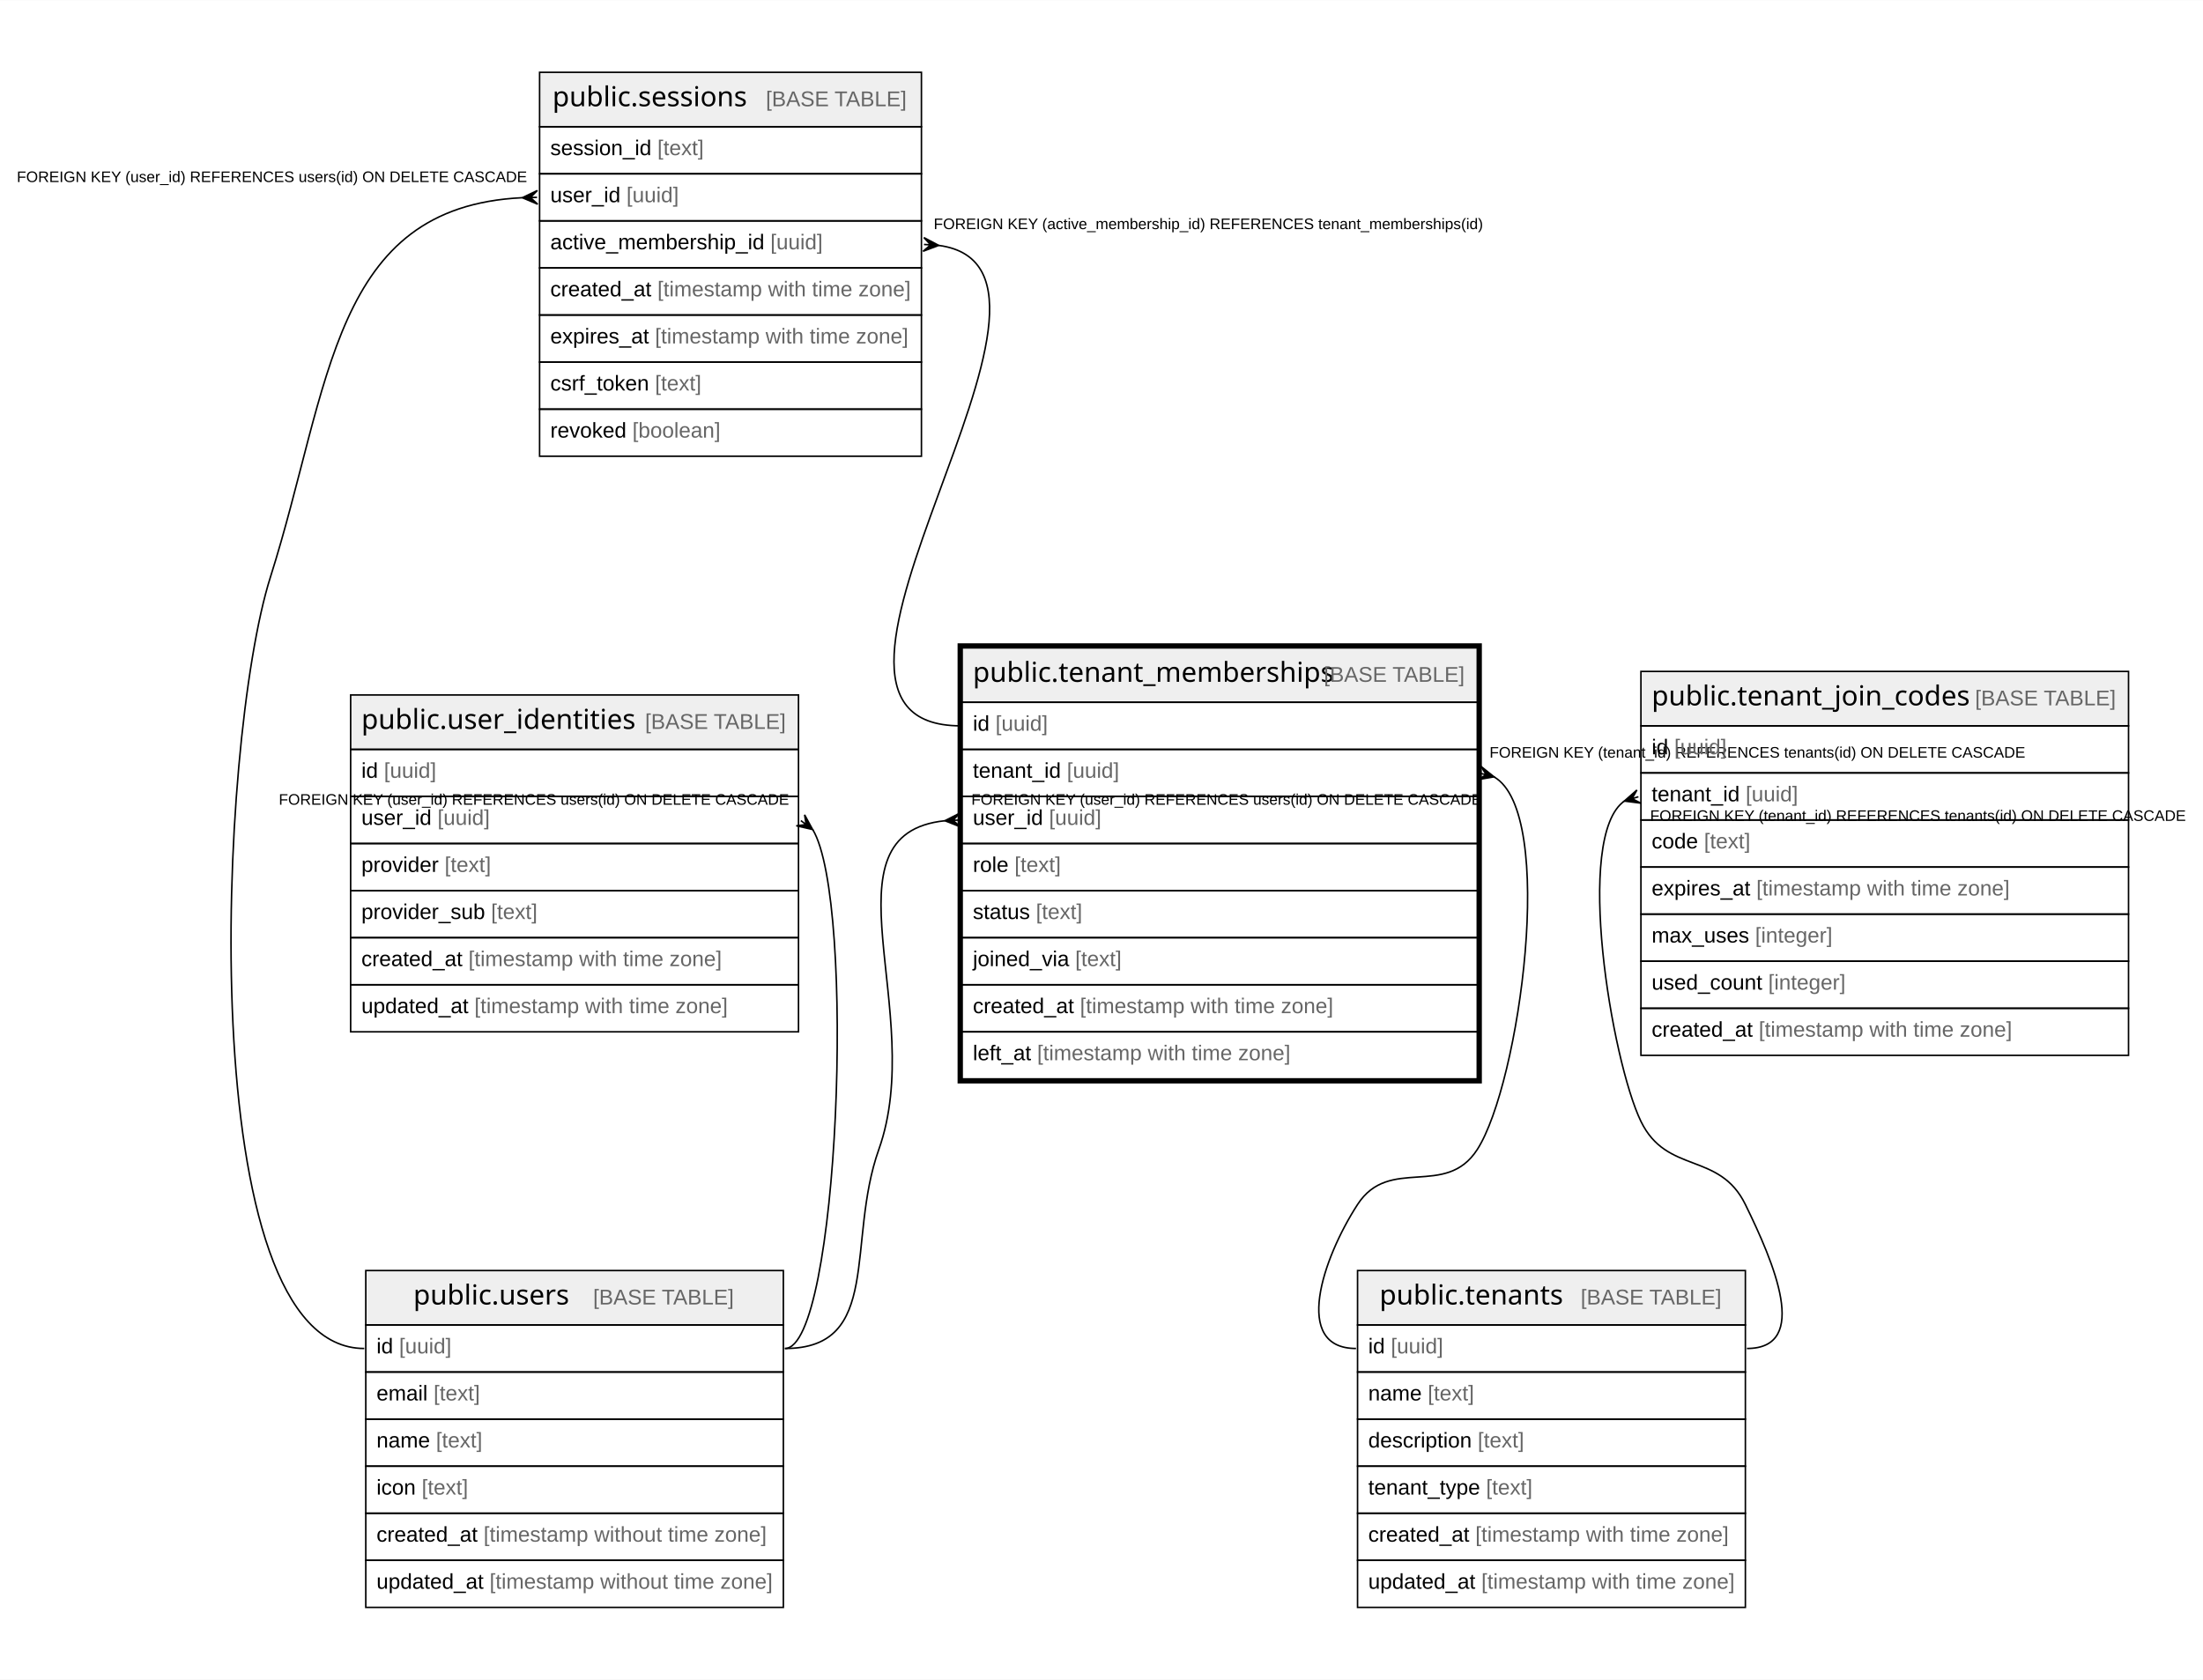
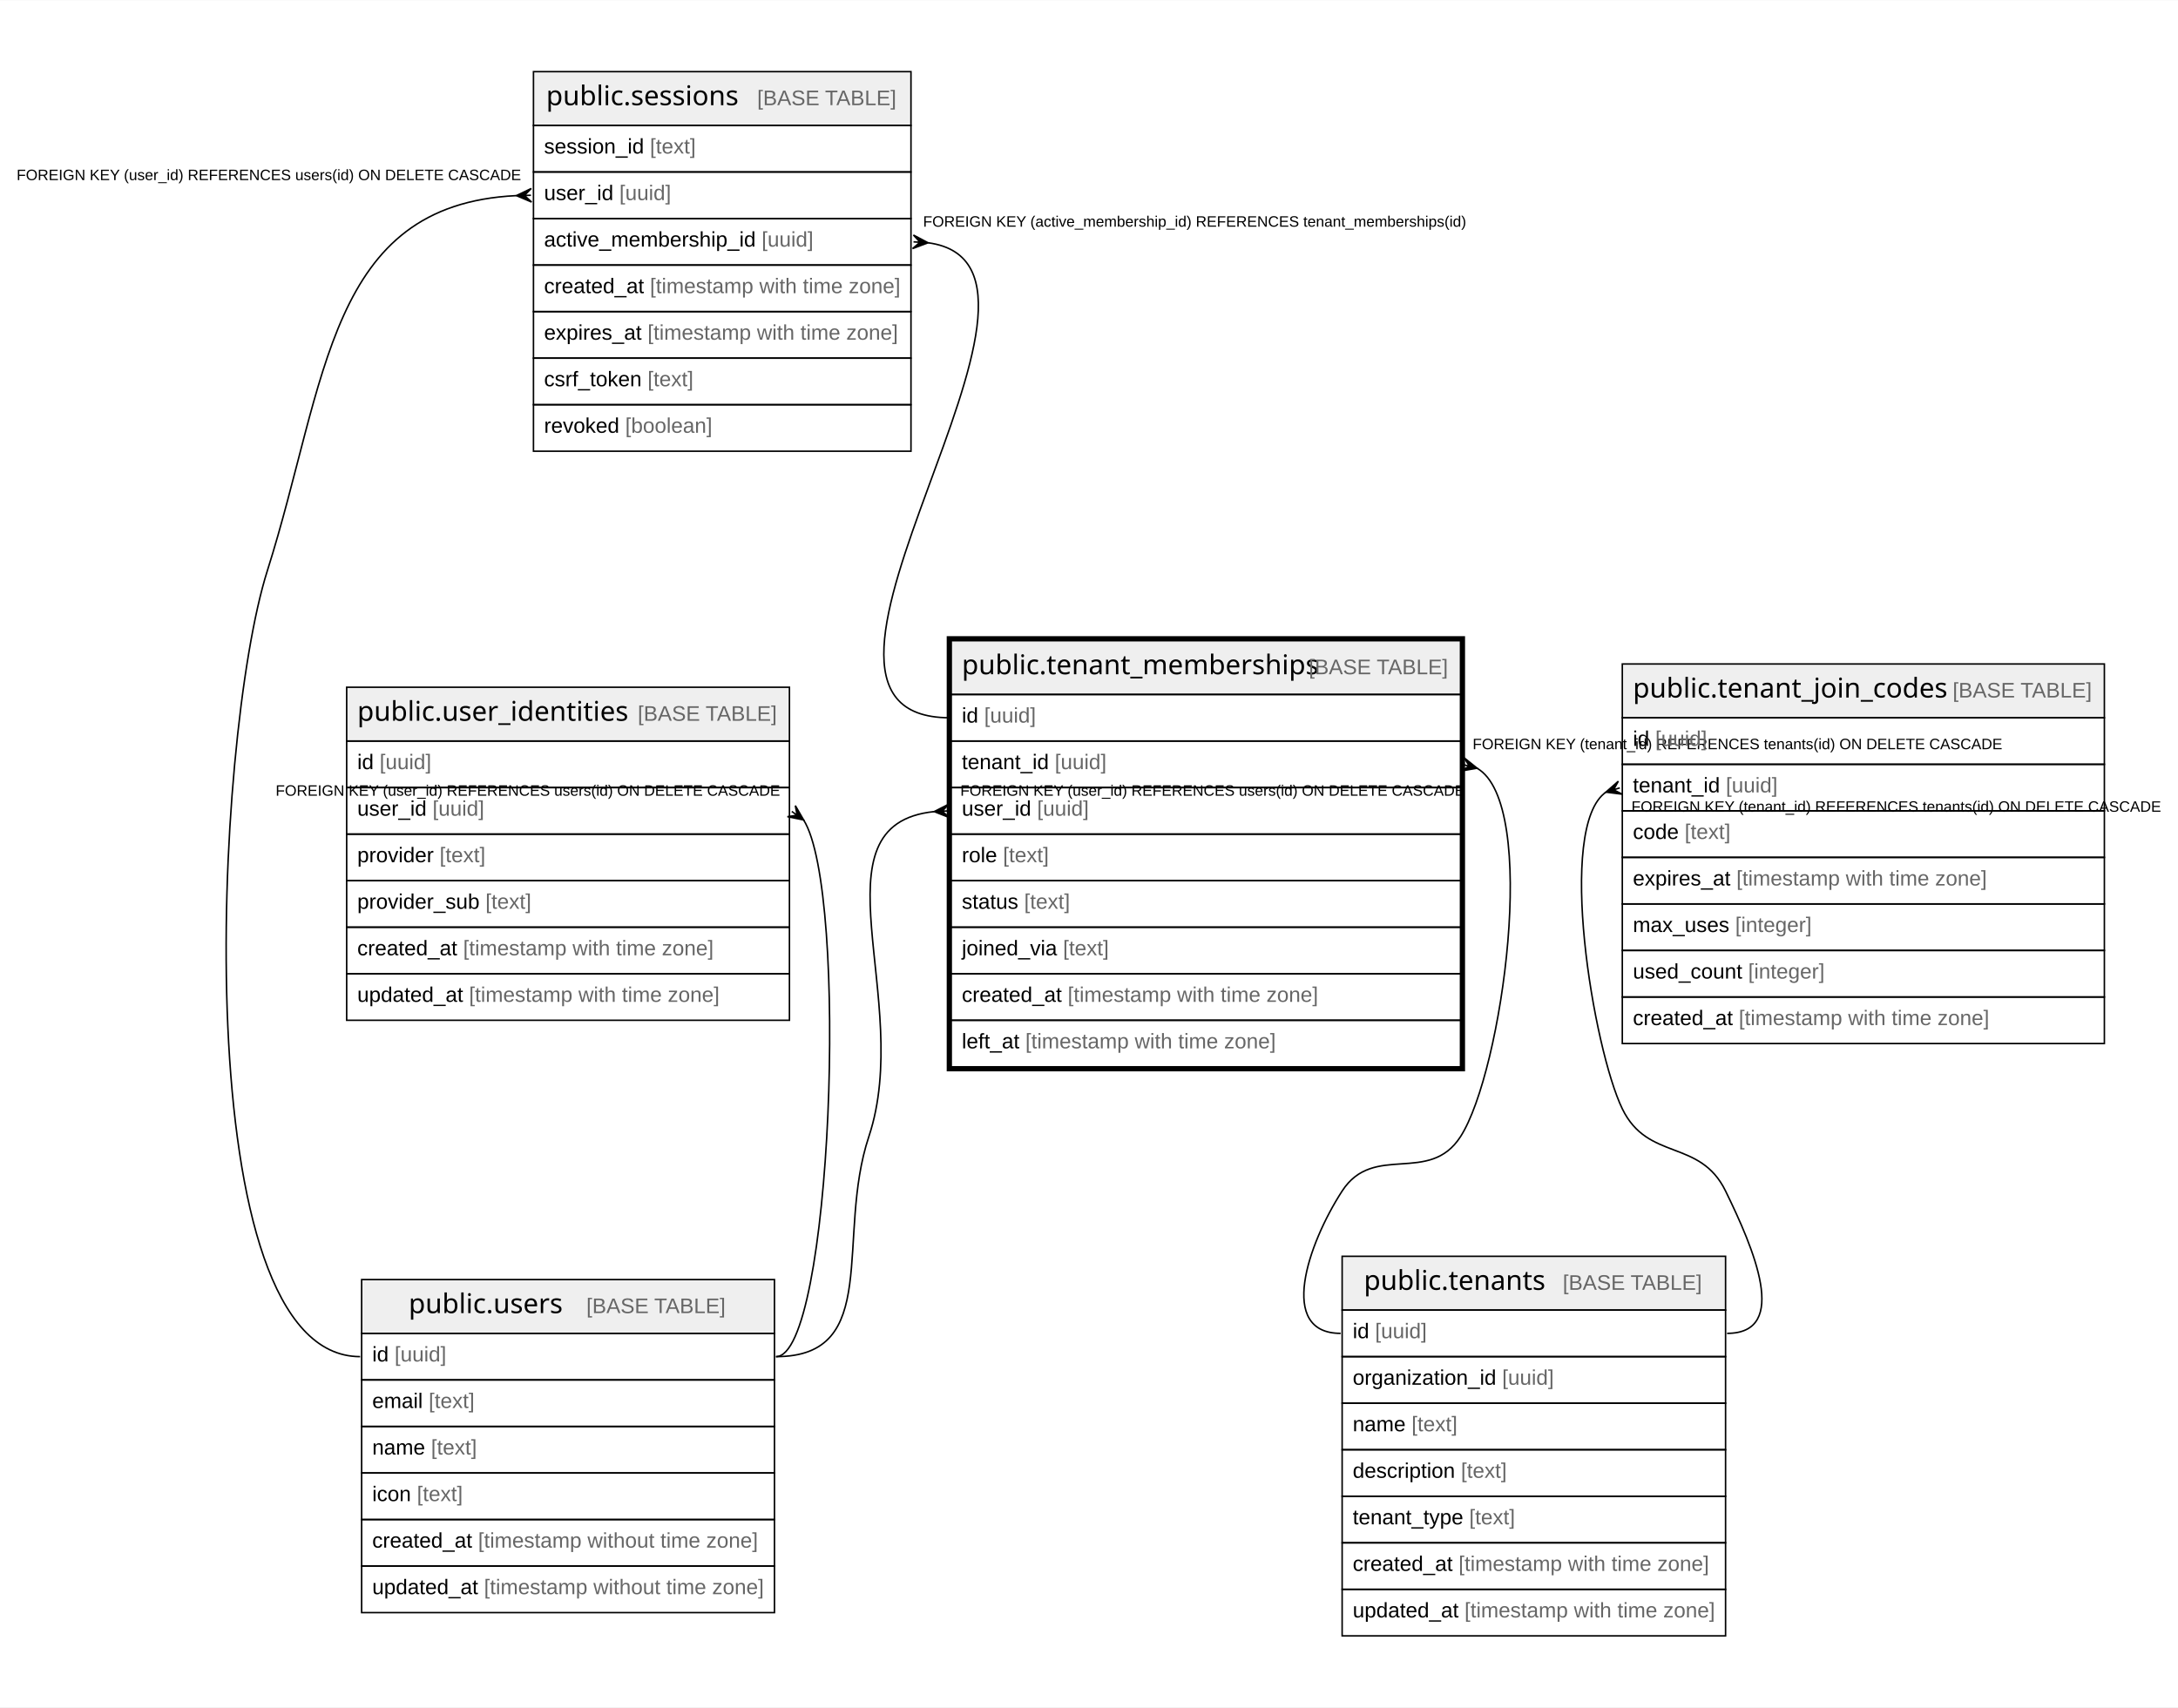
- <svg xmlns="http://www.w3.org/2000/svg" width="1441pt" height="1099pt" viewBox="0.00 0.00 1441.03 1098.80">
-   <g id="graph0" class="graph" transform="scale(1 1) rotate(0) translate(4 1094.8)">
-     <polygon fill="white" stroke="none" points="-4,4 -4,-1094.8 1437.03,-1094.8 1437.03,4 -4,4" />
+ <svg xmlns="http://www.w3.org/2000/svg" width="1441pt" height="1130pt" viewBox="0.00 0.00 1441.03 1129.60">
+   <g id="graph0" class="graph" transform="scale(1 1) rotate(0) translate(4 1125.6)">
+     <polygon fill="white" stroke="none" points="-4,4 -4,-1125.6 1437.03,-1125.6 1437.03,4 -4,4" />
    <g id="node1" class="node">
-       <polygon fill="#efefef" stroke="none" points="625.37,-635.4 625.37,-671 962.32,-671 962.32,-635.4 625.37,-635.4" />
-       <polygon fill="none" stroke="black" points="625.37,-635.4 625.37,-671 962.32,-671 962.32,-635.4 625.37,-635.4" />
-       <text text-anchor="start" x="632.37" y="-648.8" font-family="Arial Bold" font-size="18.00">public.tenant_memberships</text>
-       <text text-anchor="start" x="830.83" y="-648.8" font-family="Arial" font-size="14.00">    </text>
-       <text text-anchor="start" x="861.95" y="-648.8" font-family="Arial" font-size="14.00" fill="#666666">[BASE TABLE]</text>
+       <polygon fill="#efefef" stroke="none" points="625.37,-666.2 625.37,-701.8 962.32,-701.8 962.32,-666.2 625.37,-666.2" />
+       <polygon fill="none" stroke="black" points="625.37,-666.2 625.37,-701.8 962.32,-701.8 962.32,-666.2 625.37,-666.2" />
+       <text text-anchor="start" x="632.37" y="-679.6" font-family="Arial Bold" font-size="18.00">public.tenant_memberships</text>
+       <text text-anchor="start" x="830.83" y="-679.6" font-family="Arial" font-size="14.00">    </text>
+       <text text-anchor="start" x="861.95" y="-679.6" font-family="Arial" font-size="14.00" fill="#666666">[BASE TABLE]</text>
+       <polygon fill="none" stroke="black" points="625.37,-635.4 625.37,-666.2 962.32,-666.2 962.32,-635.4 625.37,-635.4" />
+       <text text-anchor="start" x="632.37" y="-647.6" font-family="Arial" font-size="14.00">id </text>
+       <text text-anchor="start" x="647.16" y="-647.6" font-family="Arial" font-size="14.00" fill="#666666">[uuid]</text>
      <polygon fill="none" stroke="black" points="625.37,-604.6 625.37,-635.4 962.32,-635.4 962.32,-604.6 625.37,-604.6" />
-       <text text-anchor="start" x="632.37" y="-616.8" font-family="Arial" font-size="14.00">id </text>
-       <text text-anchor="start" x="647.16" y="-616.8" font-family="Arial" font-size="14.00" fill="#666666">[uuid]</text>
+       <text text-anchor="start" x="632.37" y="-616.8" font-family="Arial" font-size="14.00">tenant_id </text>
+       <text text-anchor="start" x="693.87" y="-616.8" font-family="Arial" font-size="14.00" fill="#666666">[uuid]</text>
      <polygon fill="none" stroke="black" points="625.37,-573.8 625.37,-604.6 962.32,-604.6 962.32,-573.8 625.37,-573.8" />
-       <text text-anchor="start" x="632.37" y="-586" font-family="Arial" font-size="14.00">tenant_id </text>
-       <text text-anchor="start" x="693.87" y="-586" font-family="Arial" font-size="14.00" fill="#666666">[uuid]</text>
+       <text text-anchor="start" x="632.37" y="-586" font-family="Arial" font-size="14.00">user_id </text>
+       <text text-anchor="start" x="682.18" y="-586" font-family="Arial" font-size="14.00" fill="#666666">[uuid]</text>
      <polygon fill="none" stroke="black" points="625.37,-543 625.37,-573.8 962.32,-573.8 962.32,-543 625.37,-543" />
-       <text text-anchor="start" x="632.37" y="-555.2" font-family="Arial" font-size="14.00">user_id </text>
-       <text text-anchor="start" x="682.18" y="-555.2" font-family="Arial" font-size="14.00" fill="#666666">[uuid]</text>
+       <text text-anchor="start" x="632.37" y="-555.2" font-family="Arial" font-size="14.00">role </text>
+       <text text-anchor="start" x="659.61" y="-555.2" font-family="Arial" font-size="14.00" fill="#666666">[text]</text>
      <polygon fill="none" stroke="black" points="625.37,-512.2 625.37,-543 962.32,-543 962.32,-512.2 625.37,-512.2" />
-       <text text-anchor="start" x="632.37" y="-524.4" font-family="Arial" font-size="14.00">role </text>
-       <text text-anchor="start" x="659.61" y="-524.4" font-family="Arial" font-size="14.00" fill="#666666">[text]</text>
+       <text text-anchor="start" x="632.37" y="-524.4" font-family="Arial" font-size="14.00">status </text>
+       <text text-anchor="start" x="673.61" y="-524.4" font-family="Arial" font-size="14.00" fill="#666666">[text]</text>
      <polygon fill="none" stroke="black" points="625.37,-481.4 625.37,-512.2 962.32,-512.2 962.32,-481.4 625.37,-481.4" />
-       <text text-anchor="start" x="632.37" y="-493.6" font-family="Arial" font-size="14.00">status </text>
-       <text text-anchor="start" x="673.61" y="-493.6" font-family="Arial" font-size="14.00" fill="#666666">[text]</text>
+       <text text-anchor="start" x="632.37" y="-493.6" font-family="Arial" font-size="14.00">joined_via </text>
+       <text text-anchor="start" x="699.31" y="-493.6" font-family="Arial" font-size="14.00" fill="#666666">[text]</text>
      <polygon fill="none" stroke="black" points="625.37,-450.6 625.37,-481.4 962.32,-481.4 962.32,-450.6 625.37,-450.6" />
-       <text text-anchor="start" x="632.37" y="-462.8" font-family="Arial" font-size="14.00">joined_via </text>
-       <text text-anchor="start" x="699.31" y="-462.8" font-family="Arial" font-size="14.00" fill="#666666">[text]</text>
+       <text text-anchor="start" x="632.37" y="-462.8" font-family="Arial" font-size="14.00">created_at </text>
+       <text text-anchor="start" x="702.42" y="-462.8" font-family="Arial" font-size="14.00" fill="#666666">[timestamp with time zone]</text>
      <polygon fill="none" stroke="black" points="625.37,-419.8 625.37,-450.6 962.32,-450.6 962.32,-419.8 625.37,-419.8" />
-       <text text-anchor="start" x="632.37" y="-432" font-family="Arial" font-size="14.00">created_at </text>
-       <text text-anchor="start" x="702.42" y="-432" font-family="Arial" font-size="14.00" fill="#666666">[timestamp with time zone]</text>
-       <polygon fill="none" stroke="black" points="625.37,-389 625.37,-419.8 962.32,-419.8 962.32,-389 625.37,-389" />
-       <text text-anchor="start" x="632.37" y="-401.2" font-family="Arial" font-size="14.00">left_at </text>
-       <text text-anchor="start" x="674.4" y="-401.2" font-family="Arial" font-size="14.00" fill="#666666">[timestamp with time zone]</text>
-       <polygon fill="none" stroke="black" stroke-width="3" points="623.87,-387.5 623.87,-672.5 963.82,-672.5 963.82,-387.5 623.87,-387.5" />
+       <text text-anchor="start" x="632.37" y="-432" font-family="Arial" font-size="14.00">left_at </text>
+       <text text-anchor="start" x="674.4" y="-432" font-family="Arial" font-size="14.00" fill="#666666">[timestamp with time zone]</text>
+       <polygon fill="none" stroke="black" stroke-width="3" points="623.87,-418.3 623.87,-703.3 963.82,-703.3 963.82,-418.3 623.87,-418.3" />
    </g>
    <g id="node3" class="node">
-       <polygon fill="#efefef" stroke="none" points="235.27,-228 235.27,-263.6 508.42,-263.6 508.42,-228 235.27,-228" />
-       <polygon fill="none" stroke="black" points="235.27,-228 235.27,-263.6 508.42,-263.6 508.42,-228 235.27,-228" />
-       <text text-anchor="start" x="266.36" y="-241.4" font-family="Arial Bold" font-size="18.00">public.users</text>
-       <text text-anchor="start" x="352.84" y="-241.4" font-family="Arial" font-size="14.00">    </text>
-       <text text-anchor="start" x="383.96" y="-241.4" font-family="Arial" font-size="14.00" fill="#666666">[BASE TABLE]</text>
-       <polygon fill="none" stroke="black" points="235.27,-197.2 235.27,-228 508.42,-228 508.42,-197.2 235.27,-197.2" />
-       <text text-anchor="start" x="242.27" y="-209.4" font-family="Arial" font-size="14.00">id </text>
-       <text text-anchor="start" x="257.06" y="-209.4" font-family="Arial" font-size="14.00" fill="#666666">[uuid]</text>
-       <polygon fill="none" stroke="black" points="235.27,-166.4 235.27,-197.2 508.42,-197.2 508.42,-166.4 235.27,-166.4" />
-       <text text-anchor="start" x="242.27" y="-178.6" font-family="Arial" font-size="14.00">email </text>
-       <text text-anchor="start" x="279.62" y="-178.6" font-family="Arial" font-size="14.00" fill="#666666">[text]</text>
-       <polygon fill="none" stroke="black" points="235.27,-135.6 235.27,-166.4 508.42,-166.4 508.42,-135.6 235.27,-135.6" />
-       <text text-anchor="start" x="242.27" y="-147.8" font-family="Arial" font-size="14.00">name </text>
-       <text text-anchor="start" x="281.18" y="-147.8" font-family="Arial" font-size="14.00" fill="#666666">[text]</text>
-       <polygon fill="none" stroke="black" points="235.27,-104.8 235.27,-135.6 508.42,-135.6 508.42,-104.8 235.27,-104.8" />
-       <text text-anchor="start" x="242.27" y="-117" font-family="Arial" font-size="14.00">icon </text>
-       <text text-anchor="start" x="271.85" y="-117" font-family="Arial" font-size="14.00" fill="#666666">[text]</text>
-       <polygon fill="none" stroke="black" points="235.27,-74 235.27,-104.8 508.42,-104.8 508.42,-74 235.27,-74" />
-       <text text-anchor="start" x="242.27" y="-86.2" font-family="Arial" font-size="14.00">created_at </text>
-       <text text-anchor="start" x="312.32" y="-86.2" font-family="Arial" font-size="14.00" fill="#666666">[timestamp without time zone]</text>
-       <polygon fill="none" stroke="black" points="235.27,-43.2 235.27,-74 508.42,-74 508.42,-43.2 235.27,-43.2" />
-       <text text-anchor="start" x="242.27" y="-55.4" font-family="Arial" font-size="14.00">updated_at </text>
-       <text text-anchor="start" x="316.23" y="-55.4" font-family="Arial" font-size="14.00" fill="#666666">[timestamp without time zone]</text>
+       <polygon fill="#efefef" stroke="none" points="235.27,-243.4 235.27,-279 508.42,-279 508.42,-243.4 235.27,-243.4" />
+       <polygon fill="none" stroke="black" points="235.27,-243.4 235.27,-279 508.42,-279 508.42,-243.4 235.27,-243.4" />
+       <text text-anchor="start" x="266.36" y="-256.8" font-family="Arial Bold" font-size="18.00">public.users</text>
+       <text text-anchor="start" x="352.84" y="-256.8" font-family="Arial" font-size="14.00">    </text>
+       <text text-anchor="start" x="383.96" y="-256.8" font-family="Arial" font-size="14.00" fill="#666666">[BASE TABLE]</text>
+       <polygon fill="none" stroke="black" points="235.27,-212.6 235.27,-243.4 508.42,-243.4 508.42,-212.6 235.27,-212.6" />
+       <text text-anchor="start" x="242.27" y="-224.8" font-family="Arial" font-size="14.00">id </text>
+       <text text-anchor="start" x="257.06" y="-224.8" font-family="Arial" font-size="14.00" fill="#666666">[uuid]</text>
+       <polygon fill="none" stroke="black" points="235.27,-181.8 235.27,-212.6 508.42,-212.6 508.42,-181.8 235.27,-181.8" />
+       <text text-anchor="start" x="242.27" y="-194" font-family="Arial" font-size="14.00">email </text>
+       <text text-anchor="start" x="279.62" y="-194" font-family="Arial" font-size="14.00" fill="#666666">[text]</text>
+       <polygon fill="none" stroke="black" points="235.27,-151 235.27,-181.8 508.42,-181.8 508.42,-151 235.27,-151" />
+       <text text-anchor="start" x="242.27" y="-163.2" font-family="Arial" font-size="14.00">name </text>
+       <text text-anchor="start" x="281.18" y="-163.2" font-family="Arial" font-size="14.00" fill="#666666">[text]</text>
+       <polygon fill="none" stroke="black" points="235.27,-120.2 235.27,-151 508.42,-151 508.42,-120.2 235.27,-120.2" />
+       <text text-anchor="start" x="242.27" y="-132.4" font-family="Arial" font-size="14.00">icon </text>
+       <text text-anchor="start" x="271.85" y="-132.4" font-family="Arial" font-size="14.00" fill="#666666">[text]</text>
+       <polygon fill="none" stroke="black" points="235.27,-89.4 235.27,-120.2 508.42,-120.2 508.42,-89.4 235.27,-89.4" />
+       <text text-anchor="start" x="242.27" y="-101.6" font-family="Arial" font-size="14.00">created_at </text>
+       <text text-anchor="start" x="312.32" y="-101.6" font-family="Arial" font-size="14.00" fill="#666666">[timestamp without time zone]</text>
+       <polygon fill="none" stroke="black" points="235.27,-58.6 235.27,-89.4 508.42,-89.4 508.42,-58.6 235.27,-58.6" />
+       <text text-anchor="start" x="242.27" y="-70.8" font-family="Arial" font-size="14.00">updated_at </text>
+       <text text-anchor="start" x="316.23" y="-70.8" font-family="Arial" font-size="14.00" fill="#666666">[timestamp without time zone]</text>
    </g>
    <g id="edge5" class="edge">
-       <path fill="none" stroke="black" d="M614.1,-557.9C531.3,-549.34 602.74,-432.36 570.85,-342.8 549.38,-282.52 573.4,-212.6 509.42,-212.6" />
-       <polygon fill="black" stroke="black" points="614.05,-557.9 623.82,-562.88 619.38,-558.16 623.7,-558.37 623.7,-558.37 623.7,-558.37 619.38,-558.16 624.26,-553.89 614.05,-557.9" />
-       <text text-anchor="start" x="631.37" y="-568.4" font-family="Arial" font-size="10.00">FOREIGN KEY (user_id) REFERENCES users(id) ON DELETE CASCADE</text>
+       <path fill="none" stroke="black" d="M614.09,-588.7C531.16,-580.19 600.87,-463.8 570.85,-373.6 548.67,-306.96 579.65,-228 509.42,-228" />
+       <polygon fill="black" stroke="black" points="614.05,-588.7 623.82,-593.68 619.38,-588.96 623.7,-589.17 623.7,-589.17 623.7,-589.17 619.38,-588.96 624.26,-584.69 614.05,-588.7" />
+       <text text-anchor="start" x="631.37" y="-599.2" font-family="Arial" font-size="10.00">FOREIGN KEY (user_id) REFERENCES users(id) ON DELETE CASCADE</text>
    </g>
    <g id="node4" class="node">
-       <polygon fill="#efefef" stroke="none" points="884,-228 884,-263.6 1137.69,-263.6 1137.69,-228 884,-228" />
-       <polygon fill="none" stroke="black" points="884,-228 884,-263.6 1137.69,-263.6 1137.69,-228 884,-228" />
-       <text text-anchor="start" x="898.36" y="-241.4" font-family="Arial Bold" font-size="18.00">public.tenants</text>
-       <text text-anchor="start" x="998.84" y="-241.4" font-family="Arial" font-size="14.00">    </text>
-       <text text-anchor="start" x="1029.96" y="-241.4" font-family="Arial" font-size="14.00" fill="#666666">[BASE TABLE]</text>
+       <polygon fill="#efefef" stroke="none" points="884,-258.8 884,-294.4 1137.69,-294.4 1137.69,-258.8 884,-258.8" />
+       <polygon fill="none" stroke="black" points="884,-258.8 884,-294.4 1137.69,-294.4 1137.69,-258.8 884,-258.8" />
+       <text text-anchor="start" x="898.36" y="-272.2" font-family="Arial Bold" font-size="18.00">public.tenants</text>
+       <text text-anchor="start" x="998.84" y="-272.2" font-family="Arial" font-size="14.00">    </text>
+       <text text-anchor="start" x="1029.96" y="-272.2" font-family="Arial" font-size="14.00" fill="#666666">[BASE TABLE]</text>
+       <polygon fill="none" stroke="black" points="884,-228 884,-258.8 1137.69,-258.8 1137.69,-228 884,-228" />
+       <text text-anchor="start" x="891" y="-240.2" font-family="Arial" font-size="14.00">id </text>
+       <text text-anchor="start" x="905.79" y="-240.2" font-family="Arial" font-size="14.00" fill="#666666">[uuid]</text>
      <polygon fill="none" stroke="black" points="884,-197.2 884,-228 1137.69,-228 1137.69,-197.2 884,-197.2" />
-       <text text-anchor="start" x="891" y="-209.4" font-family="Arial" font-size="14.00">id </text>
-       <text text-anchor="start" x="905.79" y="-209.4" font-family="Arial" font-size="14.00" fill="#666666">[uuid]</text>
+       <text text-anchor="start" x="891" y="-209.4" font-family="Arial" font-size="14.00">organization_id </text>
+       <text text-anchor="start" x="989.85" y="-209.4" font-family="Arial" font-size="14.00" fill="#666666">[uuid]</text>
      <polygon fill="none" stroke="black" points="884,-166.4 884,-197.2 1137.69,-197.2 1137.69,-166.4 884,-166.4" />
      <text text-anchor="start" x="891" y="-178.6" font-family="Arial" font-size="14.00">name </text>
      <text text-anchor="start" x="929.92" y="-178.6" font-family="Arial" font-size="14.00" fill="#666666">[text]</text>
      <polygon fill="none" stroke="black" points="884,-135.6 884,-166.4 1137.69,-166.4 1137.69,-135.6 884,-135.6" />
      <text text-anchor="start" x="891" y="-147.8" font-family="Arial" font-size="14.00">description </text>
      <text text-anchor="start" x="962.6" y="-147.8" font-family="Arial" font-size="14.00" fill="#666666">[text]</text>
      <polygon fill="none" stroke="black" points="884,-104.8 884,-135.6 1137.69,-135.6 1137.69,-104.8 884,-104.8" />
      <text text-anchor="start" x="891" y="-117" font-family="Arial" font-size="14.00">tenant_type </text>
      <text text-anchor="start" x="968.07" y="-117" font-family="Arial" font-size="14.00" fill="#666666">[text]</text>
      <polygon fill="none" stroke="black" points="884,-74 884,-104.8 1137.69,-104.8 1137.69,-74 884,-74" />
      <text text-anchor="start" x="891" y="-86.2" font-family="Arial" font-size="14.00">created_at </text>
      <text text-anchor="start" x="961.05" y="-86.2" font-family="Arial" font-size="14.00" fill="#666666">[timestamp with time zone]</text>
      <polygon fill="none" stroke="black" points="884,-43.2 884,-74 1137.69,-74 1137.69,-43.2 884,-43.2" />
      <text text-anchor="start" x="891" y="-55.4" font-family="Arial" font-size="14.00">updated_at </text>
      <text text-anchor="start" x="964.96" y="-55.4" font-family="Arial" font-size="14.00" fill="#666666">[timestamp with time zone]</text>
    </g>
    <g id="edge3" class="edge">
-       <path fill="none" stroke="black" d="M973.18,-586.65C1014.59,-563.27 989.99,-385.78 962.32,-342.8 941.58,-310.59 904.85,-338.94 884,-306.8 861.23,-271.67 841.14,-212.6 883,-212.6" />
-       <polygon fill="black" stroke="black" points="973.33,-586.62 962.52,-584.76 968.16,-587.95 963.97,-589.03 963.97,-589.03 963.97,-589.03 968.16,-587.95 964.77,-593.47 973.33,-586.62" />
-       <text text-anchor="start" x="970.32" y="-599.2" font-family="Arial" font-size="10.00">FOREIGN KEY (tenant_id) REFERENCES tenants(id) ON DELETE CASCADE</text>
+       <path fill="none" stroke="black" d="M973.18,-617.45C1014.59,-594.07 989.99,-416.58 962.32,-373.6 941.58,-341.39 904.85,-369.74 884,-337.6 861.23,-302.47 841.14,-243.4 883,-243.4" />
+       <polygon fill="black" stroke="black" points="973.33,-617.42 962.52,-615.56 968.16,-618.75 963.97,-619.83 963.97,-619.83 963.97,-619.83 968.16,-618.75 964.77,-624.27 973.33,-617.42" />
+       <text text-anchor="start" x="970.32" y="-630" font-family="Arial" font-size="10.00">FOREIGN KEY (tenant_id) REFERENCES tenants(id) ON DELETE CASCADE</text>
    </g>
    <g id="node2" class="node">
-       <polygon fill="#efefef" stroke="none" points="348.96,-1012 348.96,-1047.6 598.73,-1047.6 598.73,-1012 348.96,-1012" />
-       <polygon fill="none" stroke="black" points="348.96,-1012 348.96,-1047.6 598.73,-1047.6 598.73,-1012 348.96,-1012" />
-       <text text-anchor="start" x="357.35" y="-1025.4" font-family="Arial Bold" font-size="18.00">public.sessions</text>
-       <text text-anchor="start" x="465.85" y="-1025.4" font-family="Arial" font-size="14.00">    </text>
-       <text text-anchor="start" x="496.97" y="-1025.4" font-family="Arial" font-size="14.00" fill="#666666">[BASE TABLE]</text>
+       <polygon fill="#efefef" stroke="none" points="348.96,-1042.8 348.96,-1078.4 598.73,-1078.4 598.73,-1042.8 348.96,-1042.8" />
+       <polygon fill="none" stroke="black" points="348.96,-1042.8 348.96,-1078.4 598.73,-1078.4 598.73,-1042.8 348.96,-1042.8" />
+       <text text-anchor="start" x="357.35" y="-1056.2" font-family="Arial Bold" font-size="18.00">public.sessions</text>
+       <text text-anchor="start" x="465.85" y="-1056.2" font-family="Arial" font-size="14.00">    </text>
+       <text text-anchor="start" x="496.97" y="-1056.2" font-family="Arial" font-size="14.00" fill="#666666">[BASE TABLE]</text>
+       <polygon fill="none" stroke="black" points="348.96,-1012 348.96,-1042.8 598.73,-1042.8 598.73,-1012 348.96,-1012" />
+       <text text-anchor="start" x="355.96" y="-1024.2" font-family="Arial" font-size="14.00">session_id </text>
+       <text text-anchor="start" x="426" y="-1024.2" font-family="Arial" font-size="14.00" fill="#666666">[text]</text>
      <polygon fill="none" stroke="black" points="348.96,-981.2 348.96,-1012 598.73,-1012 598.73,-981.2 348.96,-981.2" />
-       <text text-anchor="start" x="355.96" y="-993.4" font-family="Arial" font-size="14.00">session_id </text>
-       <text text-anchor="start" x="426" y="-993.4" font-family="Arial" font-size="14.00" fill="#666666">[text]</text>
+       <text text-anchor="start" x="355.96" y="-993.4" font-family="Arial" font-size="14.00">user_id </text>
+       <text text-anchor="start" x="405.77" y="-993.4" font-family="Arial" font-size="14.00" fill="#666666">[uuid]</text>
      <polygon fill="none" stroke="black" points="348.96,-950.4 348.96,-981.2 598.73,-981.2 598.73,-950.4 348.96,-950.4" />
-       <text text-anchor="start" x="355.96" y="-962.6" font-family="Arial" font-size="14.00">user_id </text>
-       <text text-anchor="start" x="405.77" y="-962.6" font-family="Arial" font-size="14.00" fill="#666666">[uuid]</text>
+       <text text-anchor="start" x="355.96" y="-962.6" font-family="Arial" font-size="14.00">active_membership_id </text>
+       <text text-anchor="start" x="499.92" y="-962.6" font-family="Arial" font-size="14.00" fill="#666666">[uuid]</text>
      <polygon fill="none" stroke="black" points="348.96,-919.6 348.96,-950.4 598.73,-950.4 598.73,-919.6 348.96,-919.6" />
-       <text text-anchor="start" x="355.96" y="-931.8" font-family="Arial" font-size="14.00">active_membership_id </text>
-       <text text-anchor="start" x="499.92" y="-931.8" font-family="Arial" font-size="14.00" fill="#666666">[uuid]</text>
+       <text text-anchor="start" x="355.96" y="-931.8" font-family="Arial" font-size="14.00">created_at </text>
+       <text text-anchor="start" x="426.01" y="-931.8" font-family="Arial" font-size="14.00" fill="#666666">[timestamp with time zone]</text>
      <polygon fill="none" stroke="black" points="348.96,-888.8 348.96,-919.6 598.73,-919.6 598.73,-888.8 348.96,-888.8" />
-       <text text-anchor="start" x="355.96" y="-901" font-family="Arial" font-size="14.00">created_at </text>
-       <text text-anchor="start" x="426.01" y="-901" font-family="Arial" font-size="14.00" fill="#666666">[timestamp with time zone]</text>
+       <text text-anchor="start" x="355.96" y="-901" font-family="Arial" font-size="14.00">expires_at </text>
+       <text text-anchor="start" x="424.44" y="-901" font-family="Arial" font-size="14.00" fill="#666666">[timestamp with time zone]</text>
      <polygon fill="none" stroke="black" points="348.96,-858 348.96,-888.8 598.73,-888.8 598.73,-858 348.96,-858" />
-       <text text-anchor="start" x="355.96" y="-870.2" font-family="Arial" font-size="14.00">expires_at </text>
-       <text text-anchor="start" x="424.44" y="-870.2" font-family="Arial" font-size="14.00" fill="#666666">[timestamp with time zone]</text>
+       <text text-anchor="start" x="355.96" y="-870.2" font-family="Arial" font-size="14.00">csrf_token </text>
+       <text text-anchor="start" x="424.44" y="-870.2" font-family="Arial" font-size="14.00" fill="#666666">[text]</text>
      <polygon fill="none" stroke="black" points="348.96,-827.2 348.96,-858 598.73,-858 598.73,-827.2 348.96,-827.2" />
-       <text text-anchor="start" x="355.96" y="-839.4" font-family="Arial" font-size="14.00">csrf_token </text>
-       <text text-anchor="start" x="424.44" y="-839.4" font-family="Arial" font-size="14.00" fill="#666666">[text]</text>
-       <polygon fill="none" stroke="black" points="348.96,-796.4 348.96,-827.2 598.73,-827.2 598.73,-796.4 348.96,-796.4" />
-       <text text-anchor="start" x="355.96" y="-808.6" font-family="Arial" font-size="14.00">revoked </text>
-       <text text-anchor="start" x="409.66" y="-808.6" font-family="Arial" font-size="14.00" fill="#666666">[boolean]</text>
+       <text text-anchor="start" x="355.96" y="-839.4" font-family="Arial" font-size="14.00">revoked </text>
+       <text text-anchor="start" x="409.66" y="-839.4" font-family="Arial" font-size="14.00" fill="#666666">[boolean]</text>
    </g>
    <g id="edge1" class="edge">
-       <path fill="none" stroke="black" d="M610.03,-934.35C726.92,-918.61 487.65,-620 624.37,-620" />
-       <polygon fill="black" stroke="black" points="610.05,-934.35 599.78,-930.49 604.72,-934.69 600.4,-934.96 600.4,-934.96 600.4,-934.96 604.72,-934.69 600.35,-939.47 610.05,-934.35" />
-       <text text-anchor="start" x="606.73" y="-945" font-family="Arial" font-size="10.00">FOREIGN KEY (active_membership_id) REFERENCES tenant_memberships(id)</text>
+       <path fill="none" stroke="black" d="M610.03,-965.15C726.92,-949.41 487.65,-650.8 624.37,-650.8" />
+       <polygon fill="black" stroke="black" points="610.05,-965.15 599.78,-961.29 604.72,-965.49 600.4,-965.76 600.4,-965.76 600.4,-965.76 604.72,-965.49 600.35,-970.27 610.05,-965.15" />
+       <text text-anchor="start" x="606.73" y="-975.8" font-family="Arial" font-size="10.00">FOREIGN KEY (active_membership_id) REFERENCES tenant_memberships(id)</text>
    </g>
    <g id="edge2" class="edge">
-       <path fill="none" stroke="black" d="M337.55,-965.55C212.83,-959.48 212.59,-842.64 172.85,-717.2 138.73,-609.51 121.31,-212.6 234.27,-212.6" />
-       <polygon fill="black" stroke="black" points="337.63,-965.55 347.52,-970.29 342.96,-965.68 347.29,-965.78 347.29,-965.78 347.29,-965.78 342.96,-965.68 347.73,-961.29 337.63,-965.55" />
-       <text text-anchor="start" x="7" y="-975.8" font-family="Arial" font-size="10.00">FOREIGN KEY (user_id) REFERENCES users(id) ON DELETE CASCADE</text>
+       <path fill="none" stroke="black" d="M337.55,-996.35C212.83,-990.28 212.59,-873.44 172.85,-748 137.7,-637.08 117.91,-228 234.27,-228" />
+       <polygon fill="black" stroke="black" points="337.63,-996.35 347.52,-1001.09 342.96,-996.48 347.29,-996.58 347.29,-996.58 347.29,-996.58 342.96,-996.48 347.73,-992.09 337.63,-996.35" />
+       <text text-anchor="start" x="7" y="-1006.6" font-family="Arial" font-size="10.00">FOREIGN KEY (user_id) REFERENCES users(id) ON DELETE CASCADE</text>
    </g>
    <g id="node5" class="node">
-       <polygon fill="#efefef" stroke="none" points="1069.37,-620 1069.37,-655.6 1388.32,-655.6 1388.32,-620 1069.37,-620" />
-       <polygon fill="none" stroke="black" points="1069.37,-620 1069.37,-655.6 1388.32,-655.6 1388.32,-620 1069.37,-620" />
-       <text text-anchor="start" x="1076.37" y="-633.4" font-family="Arial Bold" font-size="18.00">public.tenant_join_codes</text>
-       <text text-anchor="start" x="1256.83" y="-633.4" font-family="Arial" font-size="14.00">    </text>
-       <text text-anchor="start" x="1287.95" y="-633.4" font-family="Arial" font-size="14.00" fill="#666666">[BASE TABLE]</text>
+       <polygon fill="#efefef" stroke="none" points="1069.37,-650.8 1069.37,-686.4 1388.32,-686.4 1388.32,-650.8 1069.37,-650.8" />
+       <polygon fill="none" stroke="black" points="1069.37,-650.8 1069.37,-686.4 1388.32,-686.4 1388.32,-650.8 1069.37,-650.8" />
+       <text text-anchor="start" x="1076.37" y="-664.2" font-family="Arial Bold" font-size="18.00">public.tenant_join_codes</text>
+       <text text-anchor="start" x="1256.83" y="-664.2" font-family="Arial" font-size="14.00">    </text>
+       <text text-anchor="start" x="1287.95" y="-664.2" font-family="Arial" font-size="14.00" fill="#666666">[BASE TABLE]</text>
+       <polygon fill="none" stroke="black" points="1069.37,-620 1069.37,-650.8 1388.32,-650.8 1388.32,-620 1069.37,-620" />
+       <text text-anchor="start" x="1076.37" y="-632.2" font-family="Arial" font-size="14.00">id </text>
+       <text text-anchor="start" x="1091.16" y="-632.2" font-family="Arial" font-size="14.00" fill="#666666">[uuid]</text>
      <polygon fill="none" stroke="black" points="1069.37,-589.2 1069.37,-620 1388.32,-620 1388.32,-589.2 1069.37,-589.2" />
-       <text text-anchor="start" x="1076.37" y="-601.4" font-family="Arial" font-size="14.00">id </text>
-       <text text-anchor="start" x="1091.16" y="-601.4" font-family="Arial" font-size="14.00" fill="#666666">[uuid]</text>
+       <text text-anchor="start" x="1076.37" y="-601.4" font-family="Arial" font-size="14.00">tenant_id </text>
+       <text text-anchor="start" x="1137.87" y="-601.4" font-family="Arial" font-size="14.00" fill="#666666">[uuid]</text>
      <polygon fill="none" stroke="black" points="1069.37,-558.4 1069.37,-589.2 1388.32,-589.2 1388.32,-558.4 1069.37,-558.4" />
-       <text text-anchor="start" x="1076.37" y="-570.6" font-family="Arial" font-size="14.00">tenant_id </text>
-       <text text-anchor="start" x="1137.87" y="-570.6" font-family="Arial" font-size="14.00" fill="#666666">[uuid]</text>
+       <text text-anchor="start" x="1076.37" y="-570.6" font-family="Arial" font-size="14.00">code </text>
+       <text text-anchor="start" x="1110.62" y="-570.6" font-family="Arial" font-size="14.00" fill="#666666">[text]</text>
      <polygon fill="none" stroke="black" points="1069.37,-527.6 1069.37,-558.4 1388.32,-558.4 1388.32,-527.6 1069.37,-527.6" />
-       <text text-anchor="start" x="1076.37" y="-539.8" font-family="Arial" font-size="14.00">code </text>
-       <text text-anchor="start" x="1110.62" y="-539.8" font-family="Arial" font-size="14.00" fill="#666666">[text]</text>
+       <text text-anchor="start" x="1076.37" y="-539.8" font-family="Arial" font-size="14.00">expires_at </text>
+       <text text-anchor="start" x="1144.85" y="-539.8" font-family="Arial" font-size="14.00" fill="#666666">[timestamp with time zone]</text>
      <polygon fill="none" stroke="black" points="1069.37,-496.8 1069.37,-527.6 1388.32,-527.6 1388.32,-496.8 1069.37,-496.8" />
-       <text text-anchor="start" x="1076.37" y="-509" font-family="Arial" font-size="14.00">expires_at </text>
-       <text text-anchor="start" x="1144.85" y="-509" font-family="Arial" font-size="14.00" fill="#666666">[timestamp with time zone]</text>
+       <text text-anchor="start" x="1076.37" y="-509" font-family="Arial" font-size="14.00">max_uses </text>
+       <text text-anchor="start" x="1144.07" y="-509" font-family="Arial" font-size="14.00" fill="#666666">[integer]</text>
      <polygon fill="none" stroke="black" points="1069.37,-466 1069.37,-496.8 1388.32,-496.8 1388.32,-466 1069.37,-466" />
-       <text text-anchor="start" x="1076.37" y="-478.2" font-family="Arial" font-size="14.00">max_uses </text>
-       <text text-anchor="start" x="1144.07" y="-478.2" font-family="Arial" font-size="14.00" fill="#666666">[integer]</text>
+       <text text-anchor="start" x="1076.37" y="-478.2" font-family="Arial" font-size="14.00">used_count </text>
+       <text text-anchor="start" x="1152.65" y="-478.2" font-family="Arial" font-size="14.00" fill="#666666">[integer]</text>
      <polygon fill="none" stroke="black" points="1069.37,-435.2 1069.37,-466 1388.32,-466 1388.32,-435.2 1069.37,-435.2" />
-       <text text-anchor="start" x="1076.37" y="-447.4" font-family="Arial" font-size="14.00">used_count </text>
-       <text text-anchor="start" x="1152.65" y="-447.4" font-family="Arial" font-size="14.00" fill="#666666">[integer]</text>
-       <polygon fill="none" stroke="black" points="1069.37,-404.4 1069.37,-435.2 1388.32,-435.2 1388.32,-404.4 1069.37,-404.4" />
-       <text text-anchor="start" x="1076.37" y="-416.6" font-family="Arial" font-size="14.00">created_at </text>
-       <text text-anchor="start" x="1146.42" y="-416.6" font-family="Arial" font-size="14.00" fill="#666666">[timestamp with time zone]</text>
+       <text text-anchor="start" x="1076.37" y="-447.4" font-family="Arial" font-size="14.00">created_at </text>
+       <text text-anchor="start" x="1146.42" y="-447.4" font-family="Arial" font-size="14.00" fill="#666666">[timestamp with time zone]</text>
    </g>
    <g id="edge4" class="edge">
-       <path fill="none" stroke="black" d="M1058.63,-570.83C1025.4,-548 1050.37,-400.39 1069.37,-361.2 1086.31,-326.28 1120.65,-341.67 1137.69,-306.8 1156.07,-269.18 1180.56,-212.6 1138.69,-212.6" />
-       <polygon fill="black" stroke="black" points="1058.49,-570.78 1066.74,-578.01 1063.59,-572.34 1067.73,-573.6 1067.73,-573.6 1067.73,-573.6 1063.59,-572.34 1069.37,-569.4 1058.49,-570.78" />
-       <text text-anchor="start" x="1075.37" y="-557.8" font-family="Arial" font-size="10.00">FOREIGN KEY (tenant_id) REFERENCES tenants(id) ON DELETE CASCADE</text>
+       <path fill="none" stroke="black" d="M1058.63,-601.63C1025.4,-578.8 1050.37,-431.19 1069.37,-392 1086.31,-357.08 1120.65,-372.47 1137.69,-337.6 1156.07,-299.98 1180.56,-243.4 1138.69,-243.4" />
+       <polygon fill="black" stroke="black" points="1058.49,-601.58 1066.74,-608.81 1063.59,-603.14 1067.73,-604.4 1067.73,-604.4 1067.73,-604.4 1063.59,-603.14 1069.37,-600.2 1058.49,-601.58" />
+       <text text-anchor="start" x="1075.37" y="-588.6" font-family="Arial" font-size="10.00">FOREIGN KEY (tenant_id) REFERENCES tenants(id) ON DELETE CASCADE</text>
    </g>
    <g id="node6" class="node">
-       <polygon fill="#efefef" stroke="none" points="225.37,-604.6 225.37,-640.2 518.32,-640.2 518.32,-604.6 225.37,-604.6" />
-       <polygon fill="none" stroke="black" points="225.37,-604.6 225.37,-640.2 518.32,-640.2 518.32,-604.6 225.37,-604.6" />
-       <text text-anchor="start" x="232.37" y="-618" font-family="Arial Bold" font-size="18.00">public.user_identities</text>
-       <text text-anchor="start" x="386.83" y="-618" font-family="Arial" font-size="14.00">    </text>
-       <text text-anchor="start" x="417.95" y="-618" font-family="Arial" font-size="14.00" fill="#666666">[BASE TABLE]</text>
+       <polygon fill="#efefef" stroke="none" points="225.37,-635.4 225.37,-671 518.32,-671 518.32,-635.4 225.37,-635.4" />
+       <polygon fill="none" stroke="black" points="225.37,-635.4 225.37,-671 518.32,-671 518.32,-635.4 225.37,-635.4" />
+       <text text-anchor="start" x="232.37" y="-648.8" font-family="Arial Bold" font-size="18.00">public.user_identities</text>
+       <text text-anchor="start" x="386.83" y="-648.8" font-family="Arial" font-size="14.00">    </text>
+       <text text-anchor="start" x="417.95" y="-648.8" font-family="Arial" font-size="14.00" fill="#666666">[BASE TABLE]</text>
+       <polygon fill="none" stroke="black" points="225.37,-604.6 225.37,-635.4 518.32,-635.4 518.32,-604.6 225.37,-604.6" />
+       <text text-anchor="start" x="232.37" y="-616.8" font-family="Arial" font-size="14.00">id </text>
+       <text text-anchor="start" x="247.15" y="-616.8" font-family="Arial" font-size="14.00" fill="#666666">[uuid]</text>
      <polygon fill="none" stroke="black" points="225.37,-573.8 225.37,-604.6 518.32,-604.6 518.32,-573.8 225.37,-573.8" />
-       <text text-anchor="start" x="232.37" y="-586" font-family="Arial" font-size="14.00">id </text>
-       <text text-anchor="start" x="247.15" y="-586" font-family="Arial" font-size="14.00" fill="#666666">[uuid]</text>
+       <text text-anchor="start" x="232.37" y="-586" font-family="Arial" font-size="14.00">user_id </text>
+       <text text-anchor="start" x="282.17" y="-586" font-family="Arial" font-size="14.00" fill="#666666">[uuid]</text>
      <polygon fill="none" stroke="black" points="225.37,-543 225.37,-573.8 518.32,-573.8 518.32,-543 225.37,-543" />
-       <text text-anchor="start" x="232.37" y="-555.2" font-family="Arial" font-size="14.00">user_id </text>
-       <text text-anchor="start" x="282.17" y="-555.2" font-family="Arial" font-size="14.00" fill="#666666">[uuid]</text>
+       <text text-anchor="start" x="232.37" y="-555.2" font-family="Arial" font-size="14.00">provider </text>
+       <text text-anchor="start" x="286.84" y="-555.2" font-family="Arial" font-size="14.00" fill="#666666">[text]</text>
      <polygon fill="none" stroke="black" points="225.37,-512.2 225.37,-543 518.32,-543 518.32,-512.2 225.37,-512.2" />
-       <text text-anchor="start" x="232.37" y="-524.4" font-family="Arial" font-size="14.00">provider </text>
-       <text text-anchor="start" x="286.84" y="-524.4" font-family="Arial" font-size="14.00" fill="#666666">[text]</text>
+       <text text-anchor="start" x="232.37" y="-524.4" font-family="Arial" font-size="14.00">provider_sub </text>
+       <text text-anchor="start" x="317.19" y="-524.4" font-family="Arial" font-size="14.00" fill="#666666">[text]</text>
      <polygon fill="none" stroke="black" points="225.37,-481.4 225.37,-512.2 518.32,-512.2 518.32,-481.4 225.37,-481.4" />
-       <text text-anchor="start" x="232.37" y="-493.6" font-family="Arial" font-size="14.00">provider_sub </text>
-       <text text-anchor="start" x="317.19" y="-493.6" font-family="Arial" font-size="14.00" fill="#666666">[text]</text>
+       <text text-anchor="start" x="232.37" y="-493.6" font-family="Arial" font-size="14.00">created_at </text>
+       <text text-anchor="start" x="302.42" y="-493.6" font-family="Arial" font-size="14.00" fill="#666666">[timestamp with time zone]</text>
      <polygon fill="none" stroke="black" points="225.37,-450.6 225.37,-481.4 518.32,-481.4 518.32,-450.6 225.37,-450.6" />
-       <text text-anchor="start" x="232.37" y="-462.8" font-family="Arial" font-size="14.00">created_at </text>
-       <text text-anchor="start" x="302.42" y="-462.8" font-family="Arial" font-size="14.00" fill="#666666">[timestamp with time zone]</text>
-       <polygon fill="none" stroke="black" points="225.37,-419.8 225.37,-450.6 518.32,-450.6 518.32,-419.8 225.37,-419.8" />
-       <text text-anchor="start" x="232.37" y="-432" font-family="Arial" font-size="14.00">updated_at </text>
-       <text text-anchor="start" x="306.33" y="-432" font-family="Arial" font-size="14.00" fill="#666666">[timestamp with time zone]</text>
+       <text text-anchor="start" x="232.37" y="-462.8" font-family="Arial" font-size="14.00">updated_at </text>
+       <text text-anchor="start" x="306.33" y="-462.8" font-family="Arial" font-size="14.00" fill="#666666">[timestamp with time zone]</text>
    </g>
    <g id="edge6" class="edge">
-       <path fill="none" stroke="black" d="M527.64,-552.1C555.99,-505.24 544.78,-212.6 509.42,-212.6" />
-       <polygon fill="black" stroke="black" points="527.56,-552.16 516.87,-554.61 523.31,-555.38 519.86,-558 519.86,-558 519.86,-558 523.31,-555.38 522.31,-561.79 527.56,-552.16" />
-       <text text-anchor="start" x="178.36" y="-568.4" font-family="Arial" font-size="10.00">FOREIGN KEY (user_id) REFERENCES users(id) ON DELETE CASCADE</text>
+       <path fill="none" stroke="black" d="M527.64,-583.23C557.79,-536.27 546.51,-228 509.42,-228" />
+       <polygon fill="black" stroke="black" points="527.72,-583.17 516.97,-585.35 523.39,-586.28 519.87,-588.81 519.87,-588.81 519.87,-588.81 523.39,-586.28 522.22,-592.66 527.72,-583.17" />
+       <text text-anchor="start" x="178.36" y="-599.2" font-family="Arial" font-size="10.00">FOREIGN KEY (user_id) REFERENCES users(id) ON DELETE CASCADE</text>
    </g>
  </g>
</svg>
